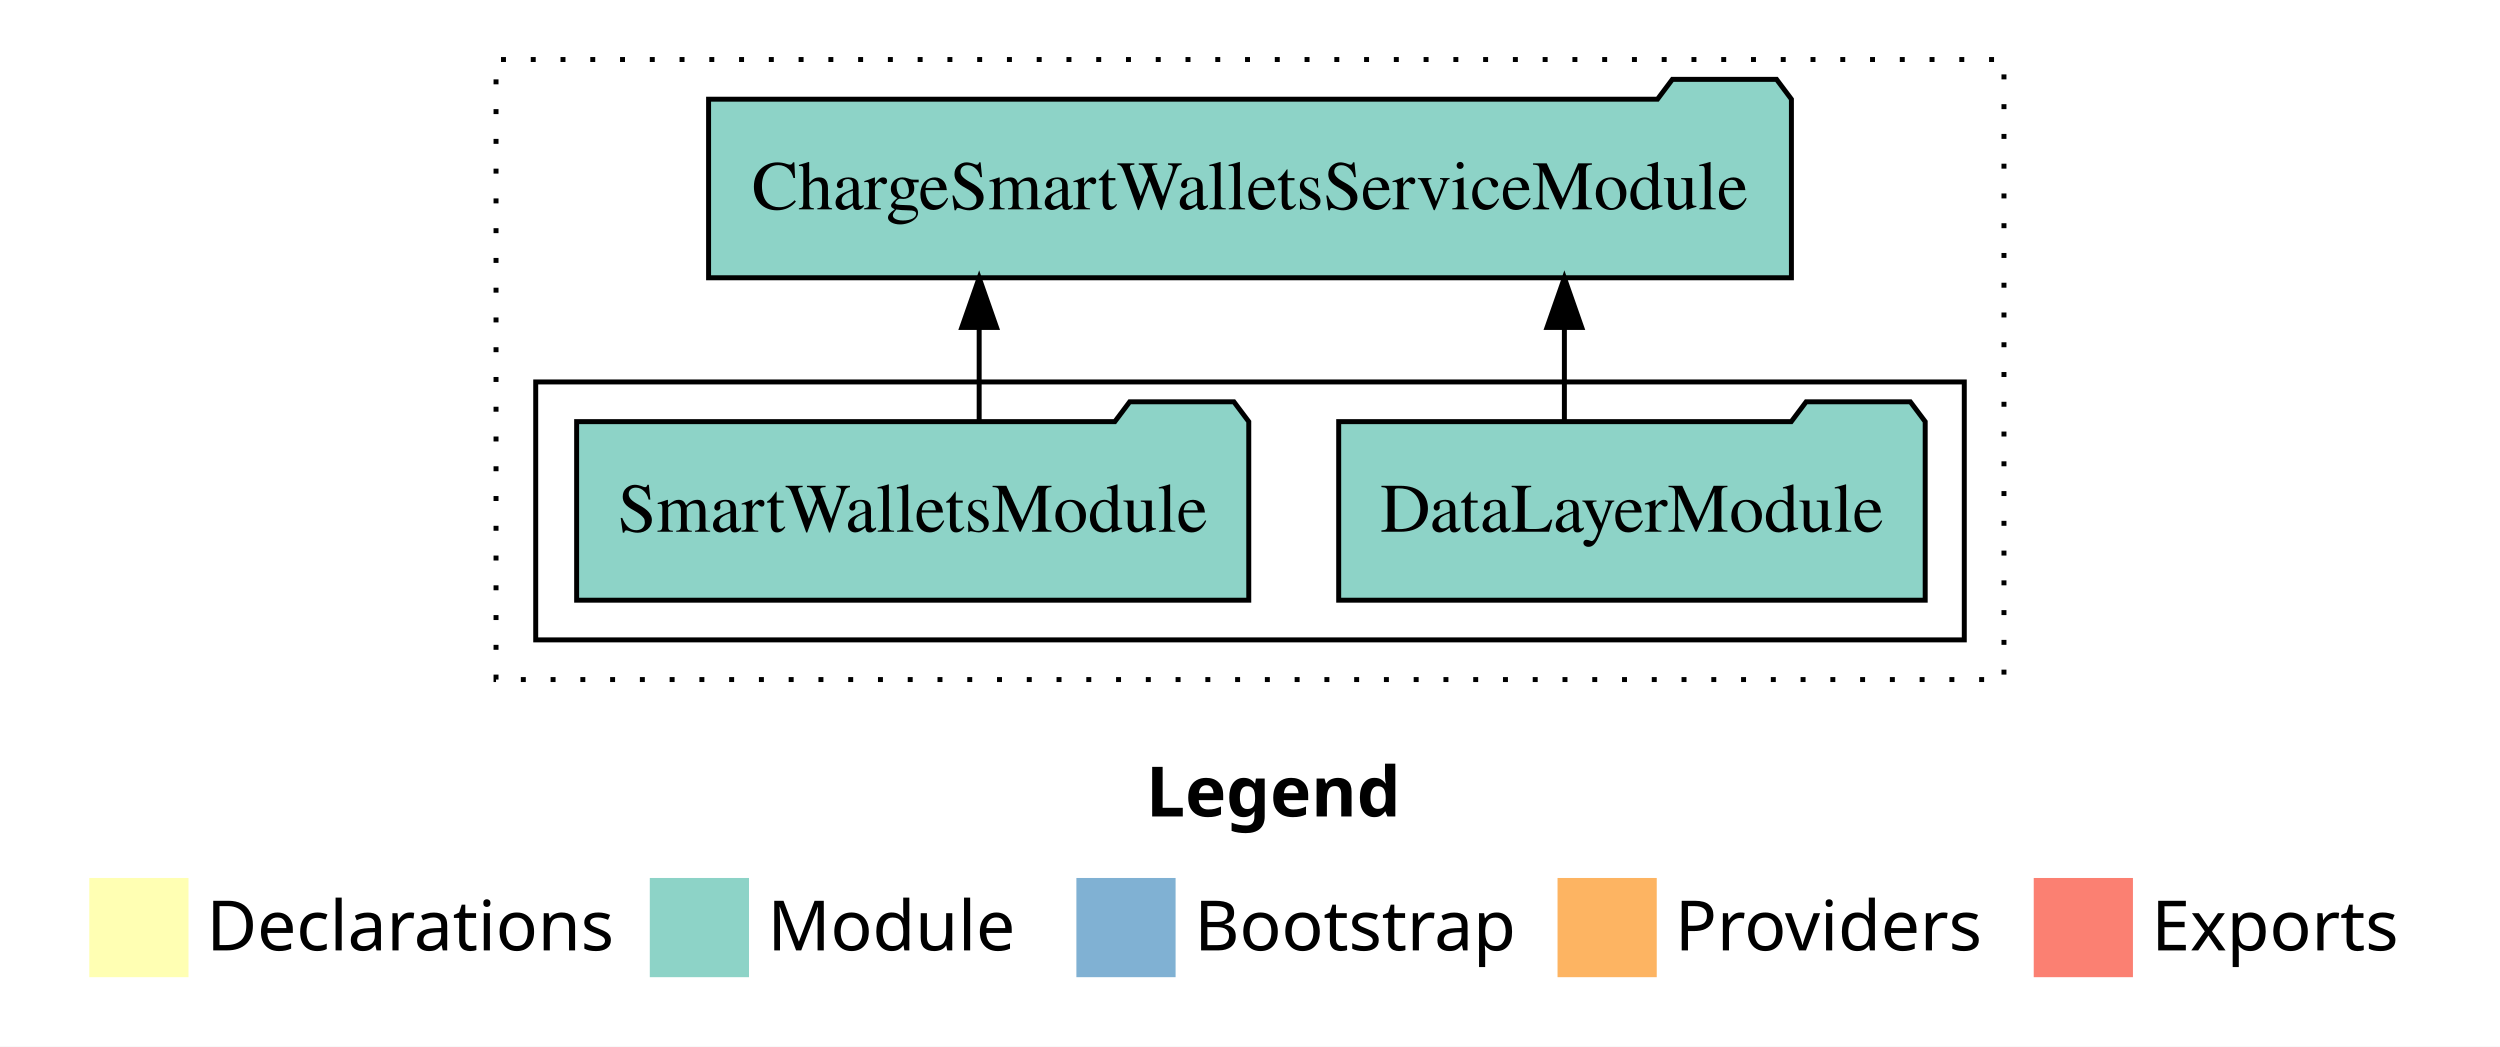
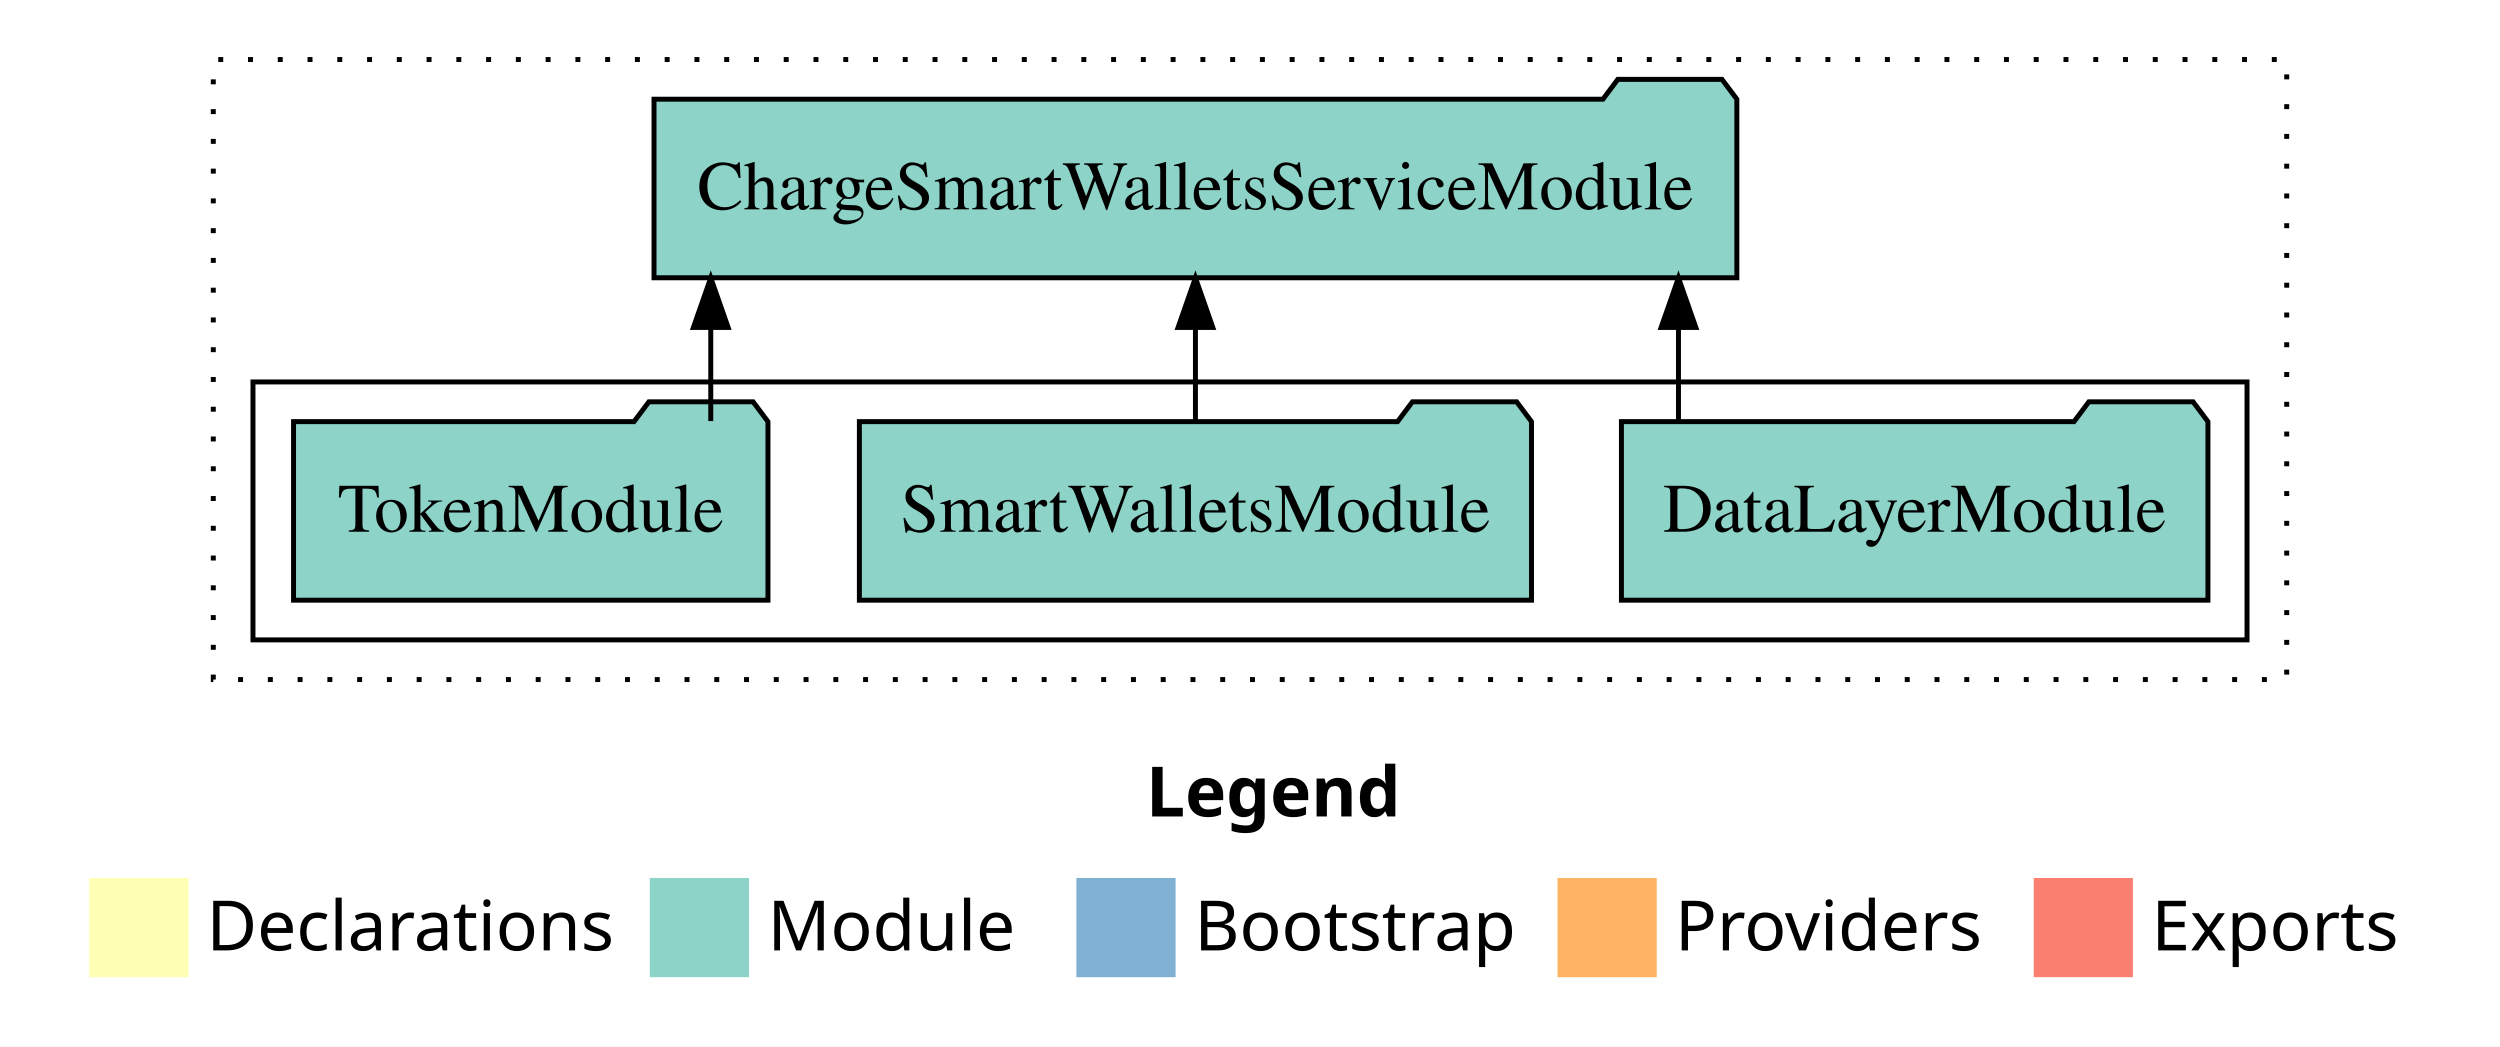
<svg xmlns="http://www.w3.org/2000/svg" width="504pt" height="211pt" viewBox="0.00 0.00 504.00 211.00">
  <g id="graph0" class="graph" transform="scale(1 1) rotate(0) translate(4 207)">
    <polygon fill="white" stroke="transparent" points="-4,4 -4,-207 500,-207 500,4 -4,4" />
    <text text-anchor="start" x="227.01" y="-42.4" font-family="Times-12" font-weight="bold" font-size="14.00">Legend</text>
    <polygon fill="#ffffb3" stroke="transparent" points="14,-10 14,-30 34,-30 34,-10 14,-10" />
    <text text-anchor="start" x="37.63" y="-15.4" font-family="Times-12" font-size="14.00">  Declarations</text>
    <polygon fill="#8dd3c7" stroke="transparent" points="127,-10 127,-30 147,-30 147,-10 127,-10" />
    <text text-anchor="start" x="150.73" y="-15.4" font-family="Times-12" font-size="14.00">  Module</text>
    <polygon fill="#80b1d3" stroke="transparent" points="213,-10 213,-30 233,-30 233,-10 213,-10" />
    <text text-anchor="start" x="236.78" y="-15.4" font-family="Times-12" font-size="14.00">  Bootstrap</text>
    <polygon fill="#fdb462" stroke="transparent" points="310,-10 310,-30 330,-30 330,-10 310,-10" />
    <text text-anchor="start" x="333.67" y="-15.4" font-family="Times-12" font-size="14.00">  Providers</text>
    <polygon fill="#fb8072" stroke="transparent" points="406,-10 406,-30 426,-30 426,-10 406,-10" />
    <text text-anchor="start" x="429.73" y="-15.4" font-family="Times-12" font-size="14.00">  Exports</text>
    <g id="clust1" class="cluster">
-       <polygon fill="none" stroke="black" stroke-dasharray="1,5" points="96,-70 96,-195 400,-195 400,-70 96,-70" />
+       <polygon fill="none" stroke="black" stroke-dasharray="1,5" points="39,-70 39,-195 457,-195 457,-70 39,-70" />
    </g>
    <g id="clust3" class="cluster">
-       <polygon fill="none" stroke="black" points="104,-78 104,-130 392,-130 392,-78 104,-78" />
+       <polygon fill="none" stroke="black" points="47,-78 47,-130 449,-130 449,-78 47,-78" />
    </g>
    <g id="node1" class="node">
-       <polygon fill="#8dd3c7" stroke="black" points="384.12,-122 381.12,-126 360.12,-126 357.12,-122 265.88,-122 265.88,-86 384.12,-86 384.12,-122" />
-       <text text-anchor="middle" x="325" y="-99.8" font-family="Times,serif" font-size="14.00">DataLayerModule</text>
+       <polygon fill="#8dd3c7" stroke="black" points="441.12,-122 438.12,-126 417.12,-126 414.12,-122 322.88,-122 322.88,-86 441.12,-86 441.12,-122" />
+       <text text-anchor="middle" x="382" y="-99.8" font-family="Times,serif" font-size="14.00">DataLayerModule</text>
+     </g>
+     <g id="node4" class="node">
+       <polygon fill="#8dd3c7" stroke="black" points="346.15,-187 343.15,-191 322.15,-191 319.15,-187 127.85,-187 127.85,-151 346.15,-151 346.15,-187" />
+       <text text-anchor="middle" x="237" y="-164.8" font-family="Times,serif" font-size="14.00">ChargeSmartWalletsServiceModule</text>
+     </g>
+     <g id="edge1" class="edge">
+       <path fill="none" stroke="black" d="M334.38,-122.11C334.38,-122.11 334.38,-140.99 334.38,-140.99" />
+       <polygon fill="black" stroke="black" points="330.88,-140.99 334.38,-150.99 337.88,-140.99 330.88,-140.99" />
+     </g>
+     <g id="node2" class="node">
+       <polygon fill="#8dd3c7" stroke="black" points="304.75,-122 301.75,-126 280.75,-126 277.75,-122 169.25,-122 169.25,-86 304.75,-86 304.75,-122" />
+       <text text-anchor="middle" x="237" y="-99.8" font-family="Times,serif" font-size="14.00">SmartWalletsModule</text>
+     </g>
+     <g id="edge2" class="edge">
+       <path fill="none" stroke="black" d="M237,-122.11C237,-122.11 237,-140.99 237,-140.99" />
+       <polygon fill="black" stroke="black" points="233.5,-140.99 237,-150.99 240.5,-140.99 233.5,-140.99" />
    </g>
    <g id="node3" class="node">
-       <polygon fill="#8dd3c7" stroke="black" points="357.15,-187 354.15,-191 333.15,-191 330.15,-187 138.85,-187 138.85,-151 357.15,-151 357.15,-187" />
-       <text text-anchor="middle" x="248" y="-164.8" font-family="Times,serif" font-size="14.00">ChargeSmartWalletsServiceModule</text>
+       <polygon fill="#8dd3c7" stroke="black" points="150.82,-122 147.82,-126 126.82,-126 123.82,-122 55.18,-122 55.18,-86 150.82,-86 150.82,-122" />
+       <text text-anchor="middle" x="103" y="-99.8" font-family="Times,serif" font-size="14.00">TokenModule</text>
    </g>
-     <g id="edge1" class="edge">
-       <path fill="none" stroke="black" d="M311.38,-122.11C311.38,-122.11 311.38,-140.99 311.38,-140.99" />
-       <polygon fill="black" stroke="black" points="307.88,-140.99 311.38,-150.99 314.88,-140.99 307.88,-140.99" />
-     </g>
-     <g id="node2" class="node">
-       <polygon fill="#8dd3c7" stroke="black" points="247.75,-122 244.75,-126 223.75,-126 220.75,-122 112.25,-122 112.25,-86 247.75,-86 247.75,-122" />
-       <text text-anchor="middle" x="180" y="-99.8" font-family="Times,serif" font-size="14.00">SmartWalletsModule</text>
-     </g>
-     <g id="edge2" class="edge">
-       <path fill="none" stroke="black" d="M193.4,-122.11C193.4,-122.11 193.4,-140.99 193.4,-140.99" />
-       <polygon fill="black" stroke="black" points="189.9,-140.99 193.4,-150.99 196.9,-140.99 189.9,-140.99" />
+     <g id="edge3" class="edge">
+       <path fill="none" stroke="black" d="M139.29,-122.11C139.29,-122.11 139.29,-140.99 139.29,-140.99" />
+       <polygon fill="black" stroke="black" points="135.79,-140.99 139.29,-150.99 142.79,-140.99 135.79,-140.99" />
    </g>
  </g>
</svg>
